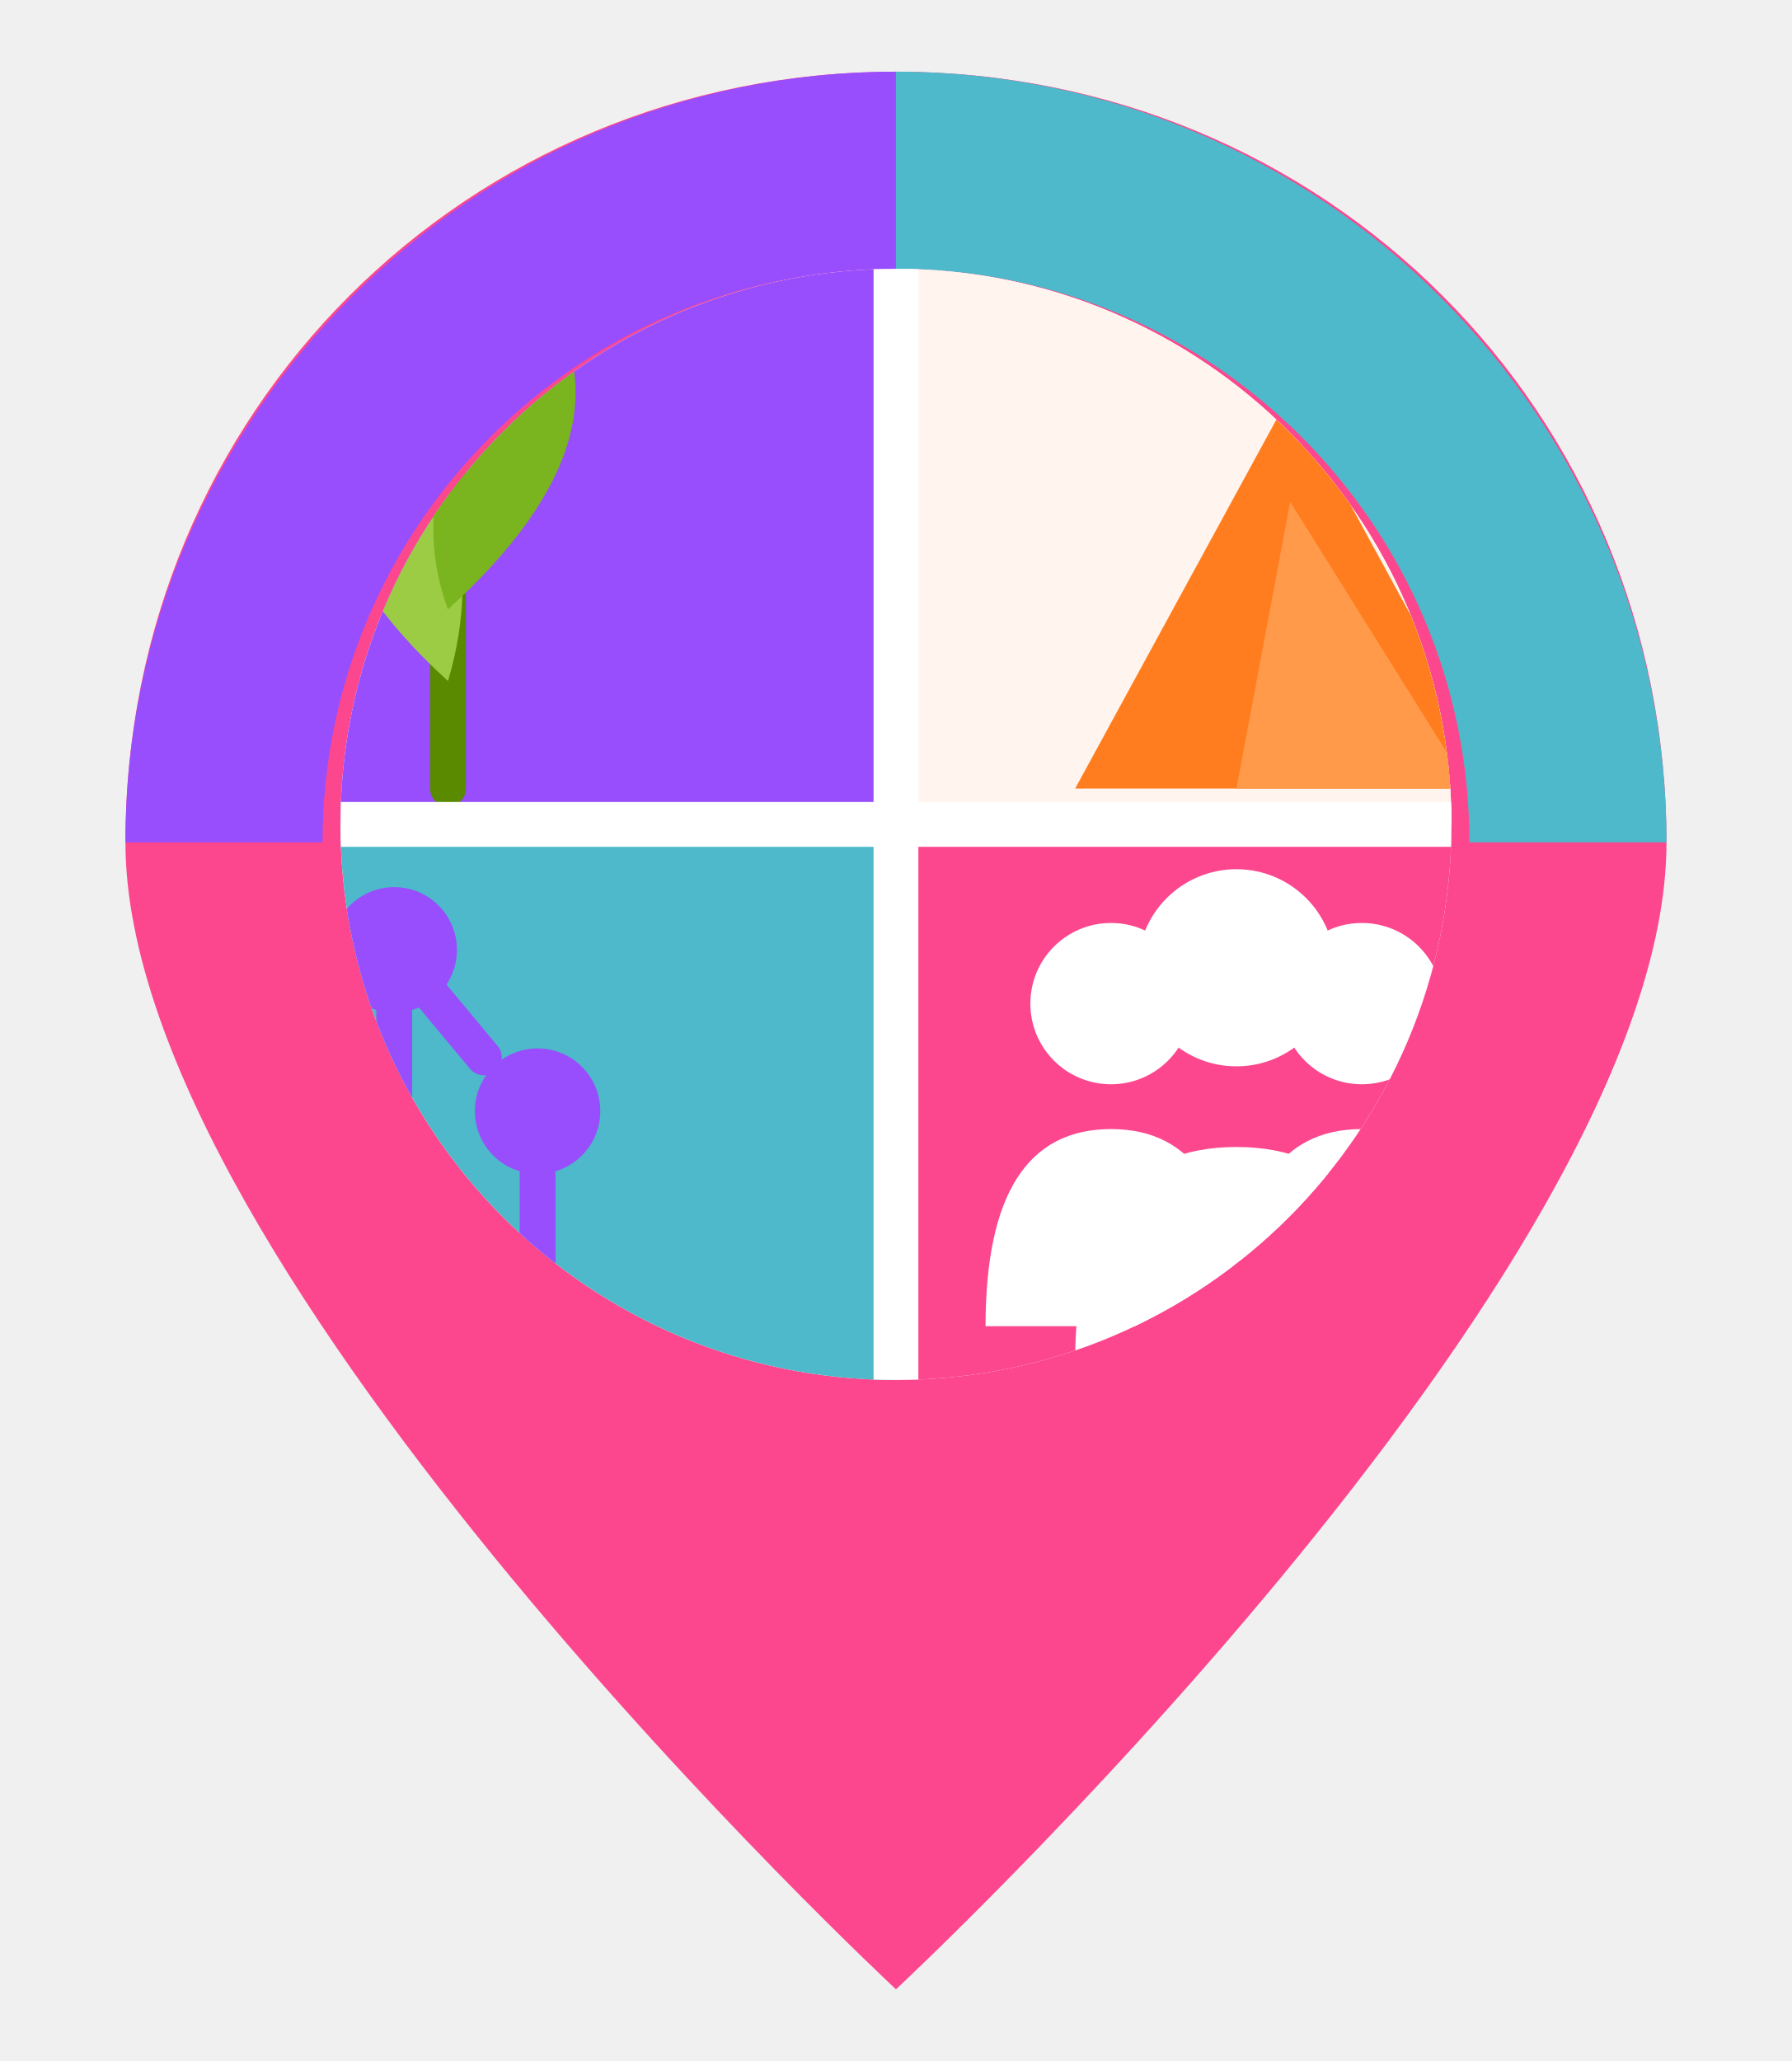
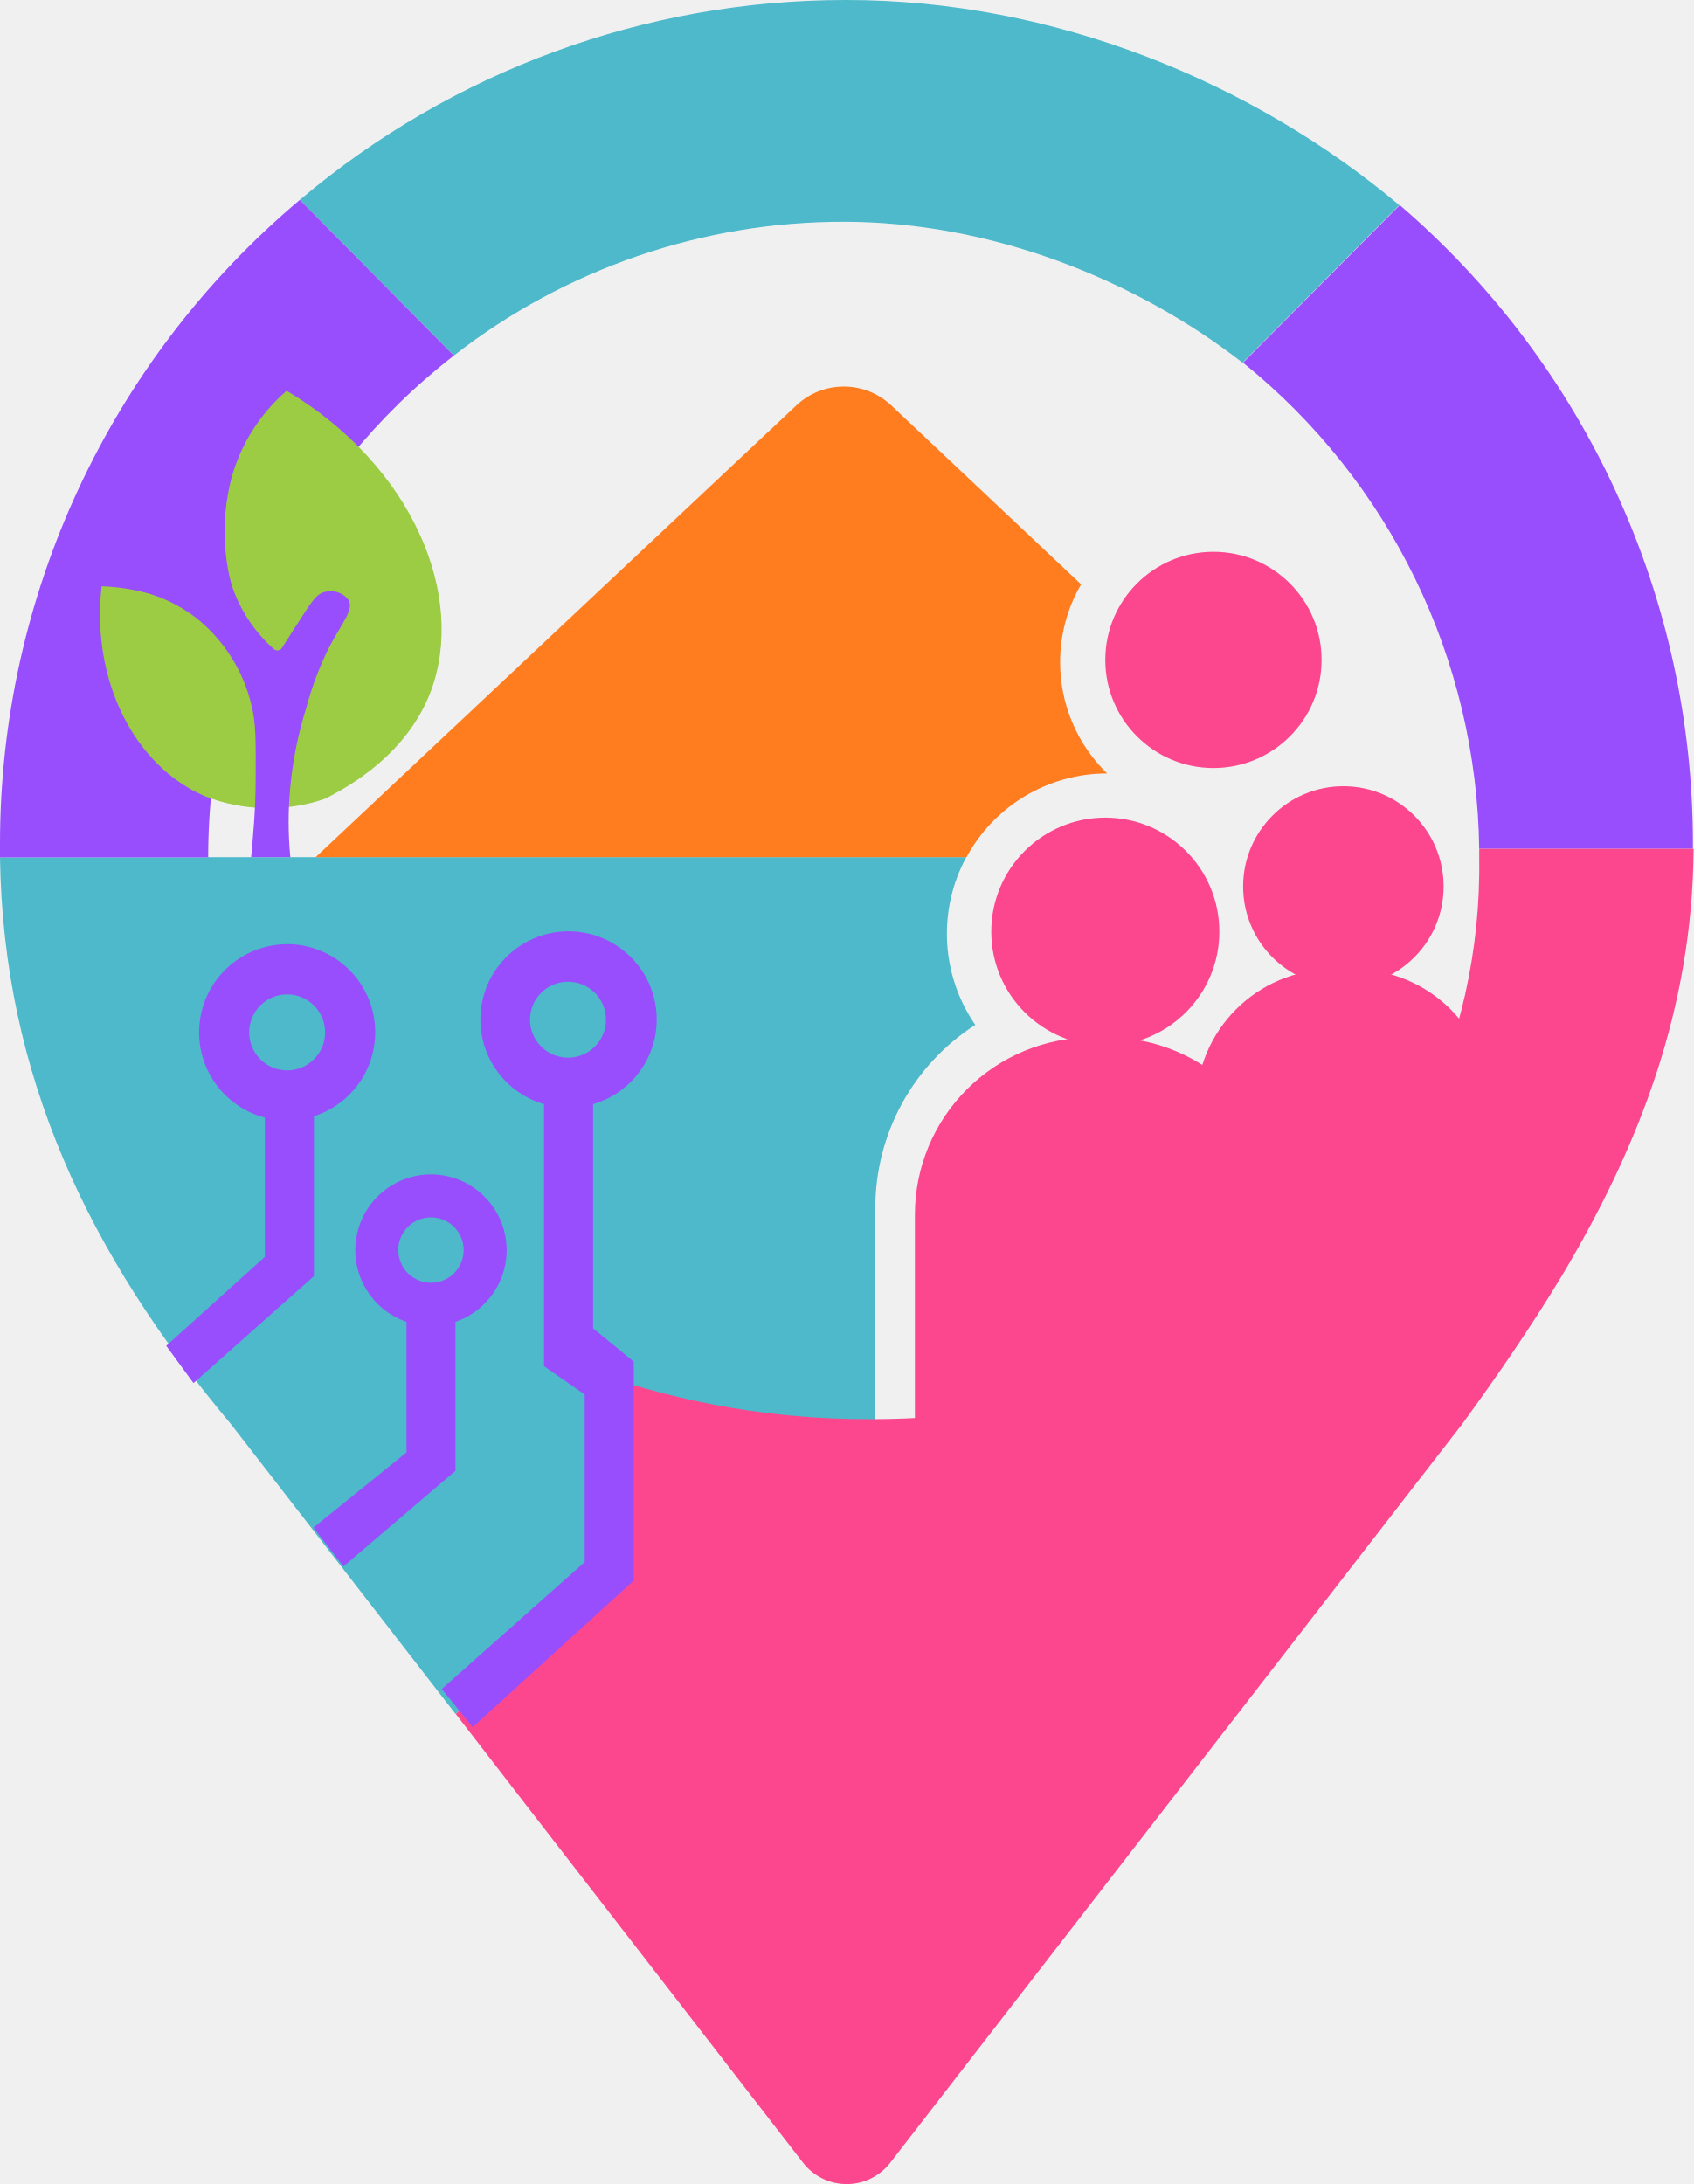
- <svg xmlns="http://www.w3.org/2000/svg" viewBox="0 0 100 115">
+ <svg xmlns="http://www.w3.org/2000/svg" viewBox="0 0 169.42 218.53">
  <defs>
-     <clipPath id="pin">
-       <path d="M50 4C26 4 7 23 7 47C7 71 50 111 50 111C50 111 93 71 93 47C93 23 74 4 50 4Z" />
-     </clipPath>
-     <clipPath id="circ">
-       <circle cx="50" cy="46" r="31" />
-     </clipPath>
-     <clipPath id="qtl">
-       <rect x="0" y="0" width="50" height="46" />
-     </clipPath>
-     <clipPath id="qtr">
-       <rect x="50" y="0" width="50" height="46" />
-     </clipPath>
-     <clipPath id="qbl">
-       <rect x="0" y="46" width="50" height="65" />
-     </clipPath>
-     <clipPath id="qbr">
-       <rect x="50" y="46" width="50" height="65" />
-     </clipPath>
+     <style>.cls-1{fill:#4db9ca;}.cls-2{fill:#ff7d1f;}.cls-3{fill:none;}.cls-4{fill:#fc478e;}.cls-5{fill:#984efd;}.cls-6{fill:#9ccc44;}</style>
  </defs>
-   <g clip-path="url(#pin)">
-     <rect width="100" height="115" fill="#FC478E" />
-     <path d="M7 47A43 43 0 0 1 50 4L50 15A32 32 0 0 0 18 47Z" fill="#984EFD" />
-     <path d="M50 4A43 43 0 0 1 93 47L82 47A32 32 0 0 0 50 15Z" fill="#4DB9CA" />
-     <circle cx="50" cy="46" r="31" fill="white" />
-     <g clip-path="url(#circ)">
-       <g clip-path="url(#qtl)">
-         <rect x="0" y="0" width="50" height="46" fill="#984EFD" />
-         <line x1="25" y1="44" x2="25" y2="24" stroke="#5a8a00" stroke-width="2" stroke-linecap="round" />
-         <path d="M25 38 Q14 28 20 18 Q28 28 25 38Z" fill="#9CCC44" />
-         <path d="M25 34 Q36 24 30 16 Q22 26 25 34Z" fill="#7ab520" />
-       </g>
-     </g>
-     <g clip-path="url(#circ)">
-       <g clip-path="url(#qtr)">
-         <rect x="50" y="0" width="50" height="46" fill="#FFF5EE" />
-         <polygon points="60,44 72,22 84,44" fill="#FF7D1F" />
-         <polygon points="69,44 72,28 82,44" fill="#FF9A4A" />
-       </g>
-     </g>
-     <g clip-path="url(#circ)">
-       <g clip-path="url(#qbl)">
-         <rect x="0" y="46" width="50" height="65" fill="#4DB9CA" />
-         <g stroke="#984EFD" stroke-linecap="round" stroke-linejoin="round">
-           <circle cx="22" cy="53" r="3.5" fill="#984EFD" stroke="none" />
-           <circle cx="30" cy="62" r="3.5" fill="#984EFD" stroke="none" />
-           <circle cx="18" cy="70" r="3.5" fill="#984EFD" stroke="none" />
-           <line x1="22" y1="56" x2="22" y2="67" stroke-width="2" />
-           <line x1="22" y1="67" x2="18" y2="70" stroke-width="2" />
-           <line x1="22" y1="53" x2="27" y2="59" stroke-width="2" />
-           <line x1="30" y1="62" x2="30" y2="73" stroke-width="2" />
-         </g>
-       </g>
-     </g>
-     <g clip-path="url(#circ)">
-       <g clip-path="url(#qbr)">
-         <rect x="50" y="46" width="50" height="65" fill="#FC478E" />
-         <circle cx="62" cy="56" r="4.5" fill="white" />
-         <path d="M55 74Q55 63 62 63Q69 63 69 74Z" fill="white" />
-         <circle cx="76" cy="56" r="4.5" fill="white" />
-         <path d="M69 74Q69 63 76 63Q83 63 83 74Z" fill="white" />
-         <circle cx="69" cy="54" r="5.5" fill="white" />
-         <path d="M60 76Q60 64 69 64Q78 64 78 76Z" fill="white" />
-       </g>
-     </g>
-     <g clip-path="url(#circ)">
-       <line x1="50" y1="15" x2="50" y2="77" stroke="white" stroke-width="2.5" />
-       <line x1="19" y1="46" x2="81" y2="46" stroke="white" stroke-width="2.5" />
+   <g id="Capa_2" data-name="Capa 2">
+     <g id="Capa_1-2" data-name="Capa 1">
+       <path class="cls-1" d="M87.58,120.88a21.77,21.77,0,0,1,10-18.33,16.08,16.08,0,0,1-.9-16.78H20.78c0,.08,0,.17,0,.25a63.61,63.61,0,0,0,63.61,63.62c1.08,0,2.14,0,3.2-.09Z" />
+       <path class="cls-2" d="M106.07,66.25a15.43,15.43,0,0,1,2.1-7.78l-19-17.91a6.92,6.92,0,0,0-9.49,0L58,60.93,31.58,85.77H96.7a16,16,0,0,1,14.07-8.38A15.51,15.51,0,0,1,106.07,66.25Z" />
+       <path class="cls-3" d="M84.16,22.19a63.61,63.61,0,0,0-63.6,63.36H147.77A63.62,63.62,0,0,0,84.16,22.19Z" />
+       <path class="cls-4" d="M133.31,97h2.19a13.63,13.63,0,0,1,13.63,13.63V129a0,0,0,0,1,0,0H119.68a0,0,0,0,1,0,0V110.61A13.63,13.63,0,0,1,133.31,97Z" />
+       <path class="cls-4" d="M109.31,103.8h1.48a17.75,17.75,0,0,1,17.75,17.75v25.53a0,0,0,0,1,0,0h-37a0,0,0,0,1,0,0V121.55A17.75,17.75,0,0,1,109.31,103.8Z" />
+       <circle class="cls-4" cx="121.41" cy="66.03" r="10.82" />
+       <circle class="cls-4" cx="110.59" cy="93.22" r="11.41" />
+       <path class="cls-1" d="M84.71,0h-.18A84.48,84.48,0,0,0,30,20L45.41,35.58a63.3,63.3,0,0,1,39-13.39h0c14.69,0,29.14,5.73,39.91,14.1l15.68-15.77C125.33,8.19,105.44,0,84.71,0Z" />
+       <circle class="cls-4" cx="134.41" cy="88.7" r="10.03" />
+       <path class="cls-5" d="M45.41,35.58,30,20A84.17,84.17,0,0,0,0,84.48c0,.45,0,.89,0,1.33H20.83A63.49,63.49,0,0,1,45.41,35.58Z" />
+       <polygon class="cls-2" points="29.96 20.03 29.95 20.02 29.95 20.02 29.96 20.03 29.96 20.03" />
+       <path class="cls-5" d="M140.05,20.52,124.37,36.29A63.5,63.5,0,0,1,148,84.93h21.38v-.45A84.18,84.18,0,0,0,140.05,20.52Z" />
+       <path class="cls-1" d="M20.83,85.81H0c.33,21.86,8.91,39.75,23.11,56.69l22.47,29,13.89-14V137.36C37.15,129.31,20.83,111.23,20.83,85.81Z" />
+       <path class="cls-4" d="M148,84.93c0,.29,0,.58,0,.88a58.17,58.17,0,0,1-6,26.69C132.41,131.34,112.14,142,87.12,142a81.82,81.82,0,0,1-27.63-4.68V157.5l-13.89,14L52.94,181l27.4,35.39a5.52,5.52,0,0,0,8.74,0L116.48,181l29.81-38.5c3.56-4.88,6.94-9.81,10-14.88,7.7-12.91,13.06-26.7,13.16-42.69Z" />
+       <path class="cls-5" d="M59.34,110.48a8.82,8.82,0,1,0-4.91,0v26.22l4.07,2.83V156.3L44.2,169l3.09,3.82,16.12-14.67V136.25l-4.07-3.34Zm-2.51-4.65a3.8,3.8,0,1,1,3.8-3.8A3.8,3.8,0,0,1,56.83,105.83Z" />
+       <path class="cls-5" d="M28.73,94.48a8.82,8.82,0,0,0-2.23,17.35v13.93l-9.87,8.9,2.73,3.73,12.05-10.7v-16a8.82,8.82,0,0,0-2.68-17.22Zm0,12.62a3.8,3.8,0,1,1,3.8-3.8A3.8,3.8,0,0,1,28.73,107.1Z" />
+       <path class="cls-5" d="M43.13,117.51a7.58,7.58,0,0,0-2.46,14.75v13.07l-9.31,7.52,3,3.89,11.21-9.57V132.26a7.58,7.58,0,0,0-2.45-14.75Zm0,10.84a3.27,3.27,0,1,1,3.26-3.26A3.26,3.26,0,0,1,43.13,128.35Z" />
+       <path class="cls-6" d="M28.68,39.1c12.59,7.5,18,20.51,14.43,30.06-2.35,6.22-8,9.47-10.63,10.78a17.43,17.43,0,0,1-12-.28c-7-3-11.39-11.56-10.31-21a20.92,20.92,0,0,1,6.41,1.26,25.89,25.89,0,0,1,6,3.34,63.78,63.78,0,0,1,7,5.44c-1.4-1.53-4.1-3.91-5.61-7.69a21.24,21.24,0,0,1-.8-13.22A17.82,17.82,0,0,1,28.68,39.1Z" />
+       <path class="cls-5" d="M30.13,61.83c-.76,1.17-1.41,2.2-1.92,3a.54.54,0,0,1-.81.12,14.8,14.8,0,0,1-4.91-12.5L13.87,59.1a15.13,15.13,0,0,1,5.75,2.72,15.87,15.87,0,0,1,5.54,8.73c.45,1.78.44,3.62.42,7.32,0,3.22-.29,6.09-.45,7.9h3.92a36.37,36.37,0,0,1,0-7.07,38,38,0,0,1,1.58-7.82A31.52,31.52,0,0,1,33,64.64c1.23-2.33,2.41-3.6,1.88-4.6a2.21,2.21,0,0,0-2.3-.83C31.73,59.38,31.31,60,30.13,61.83Z" />
    </g>
  </g>
</svg>
